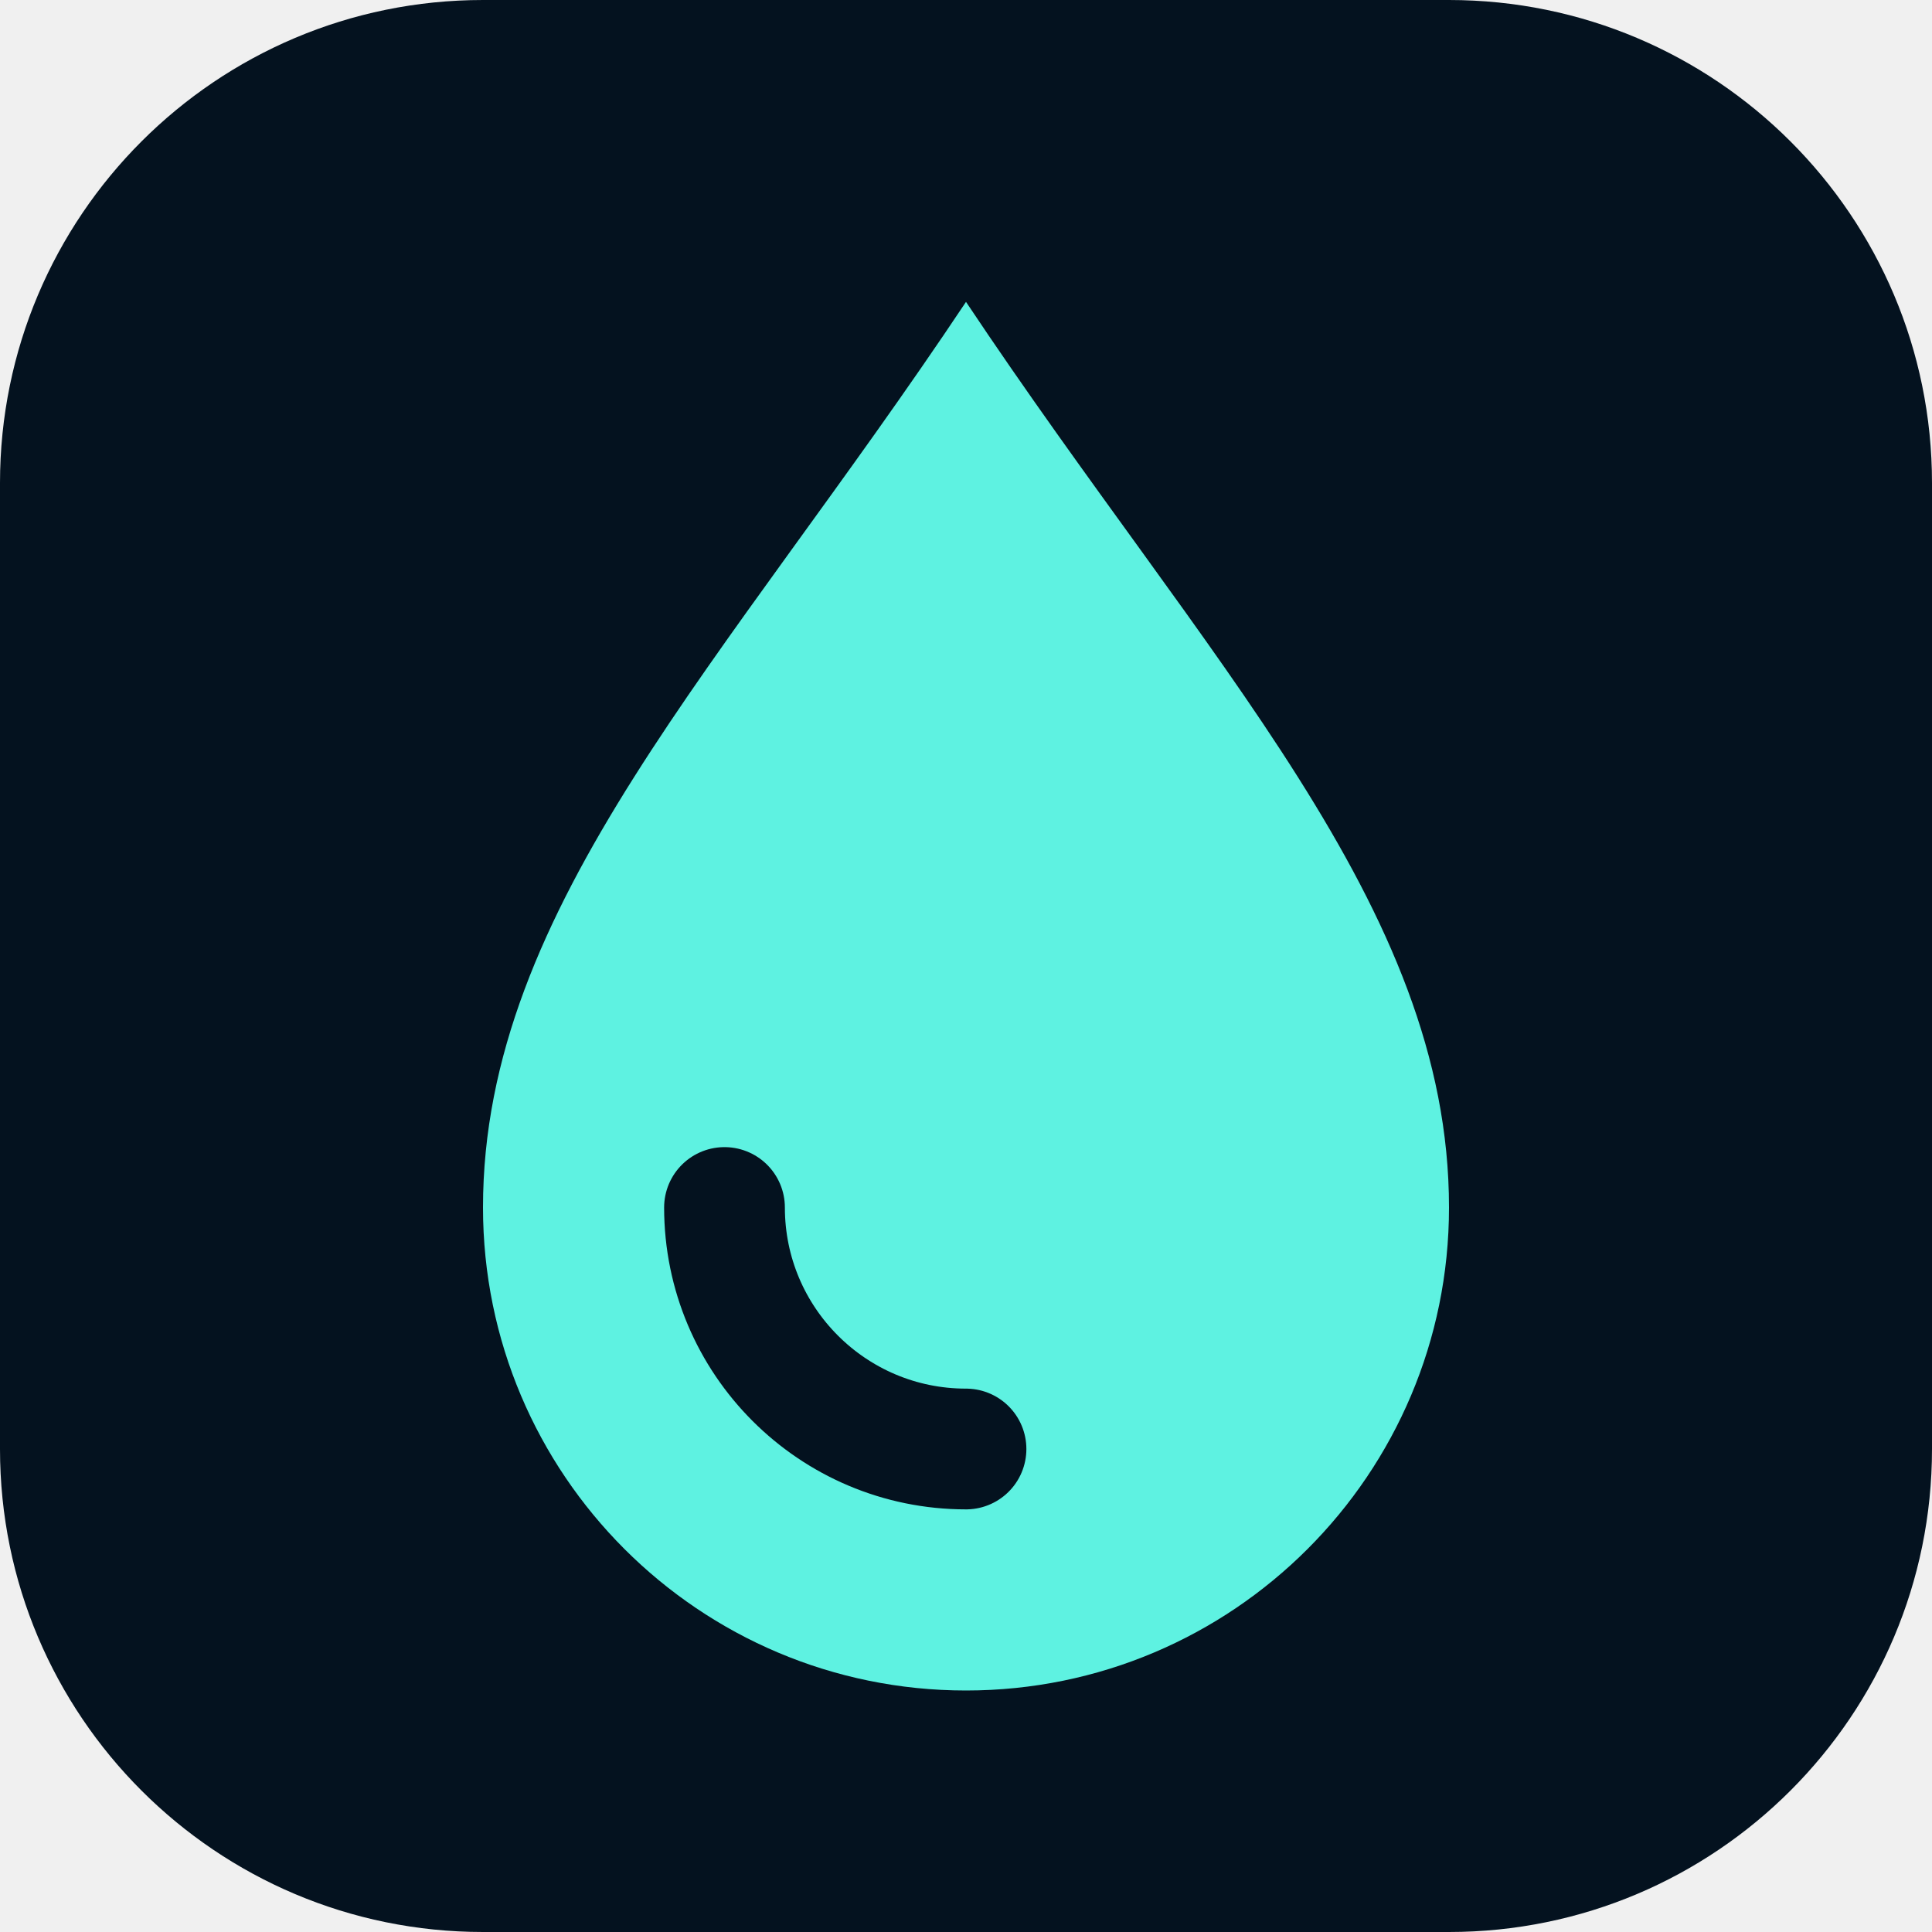
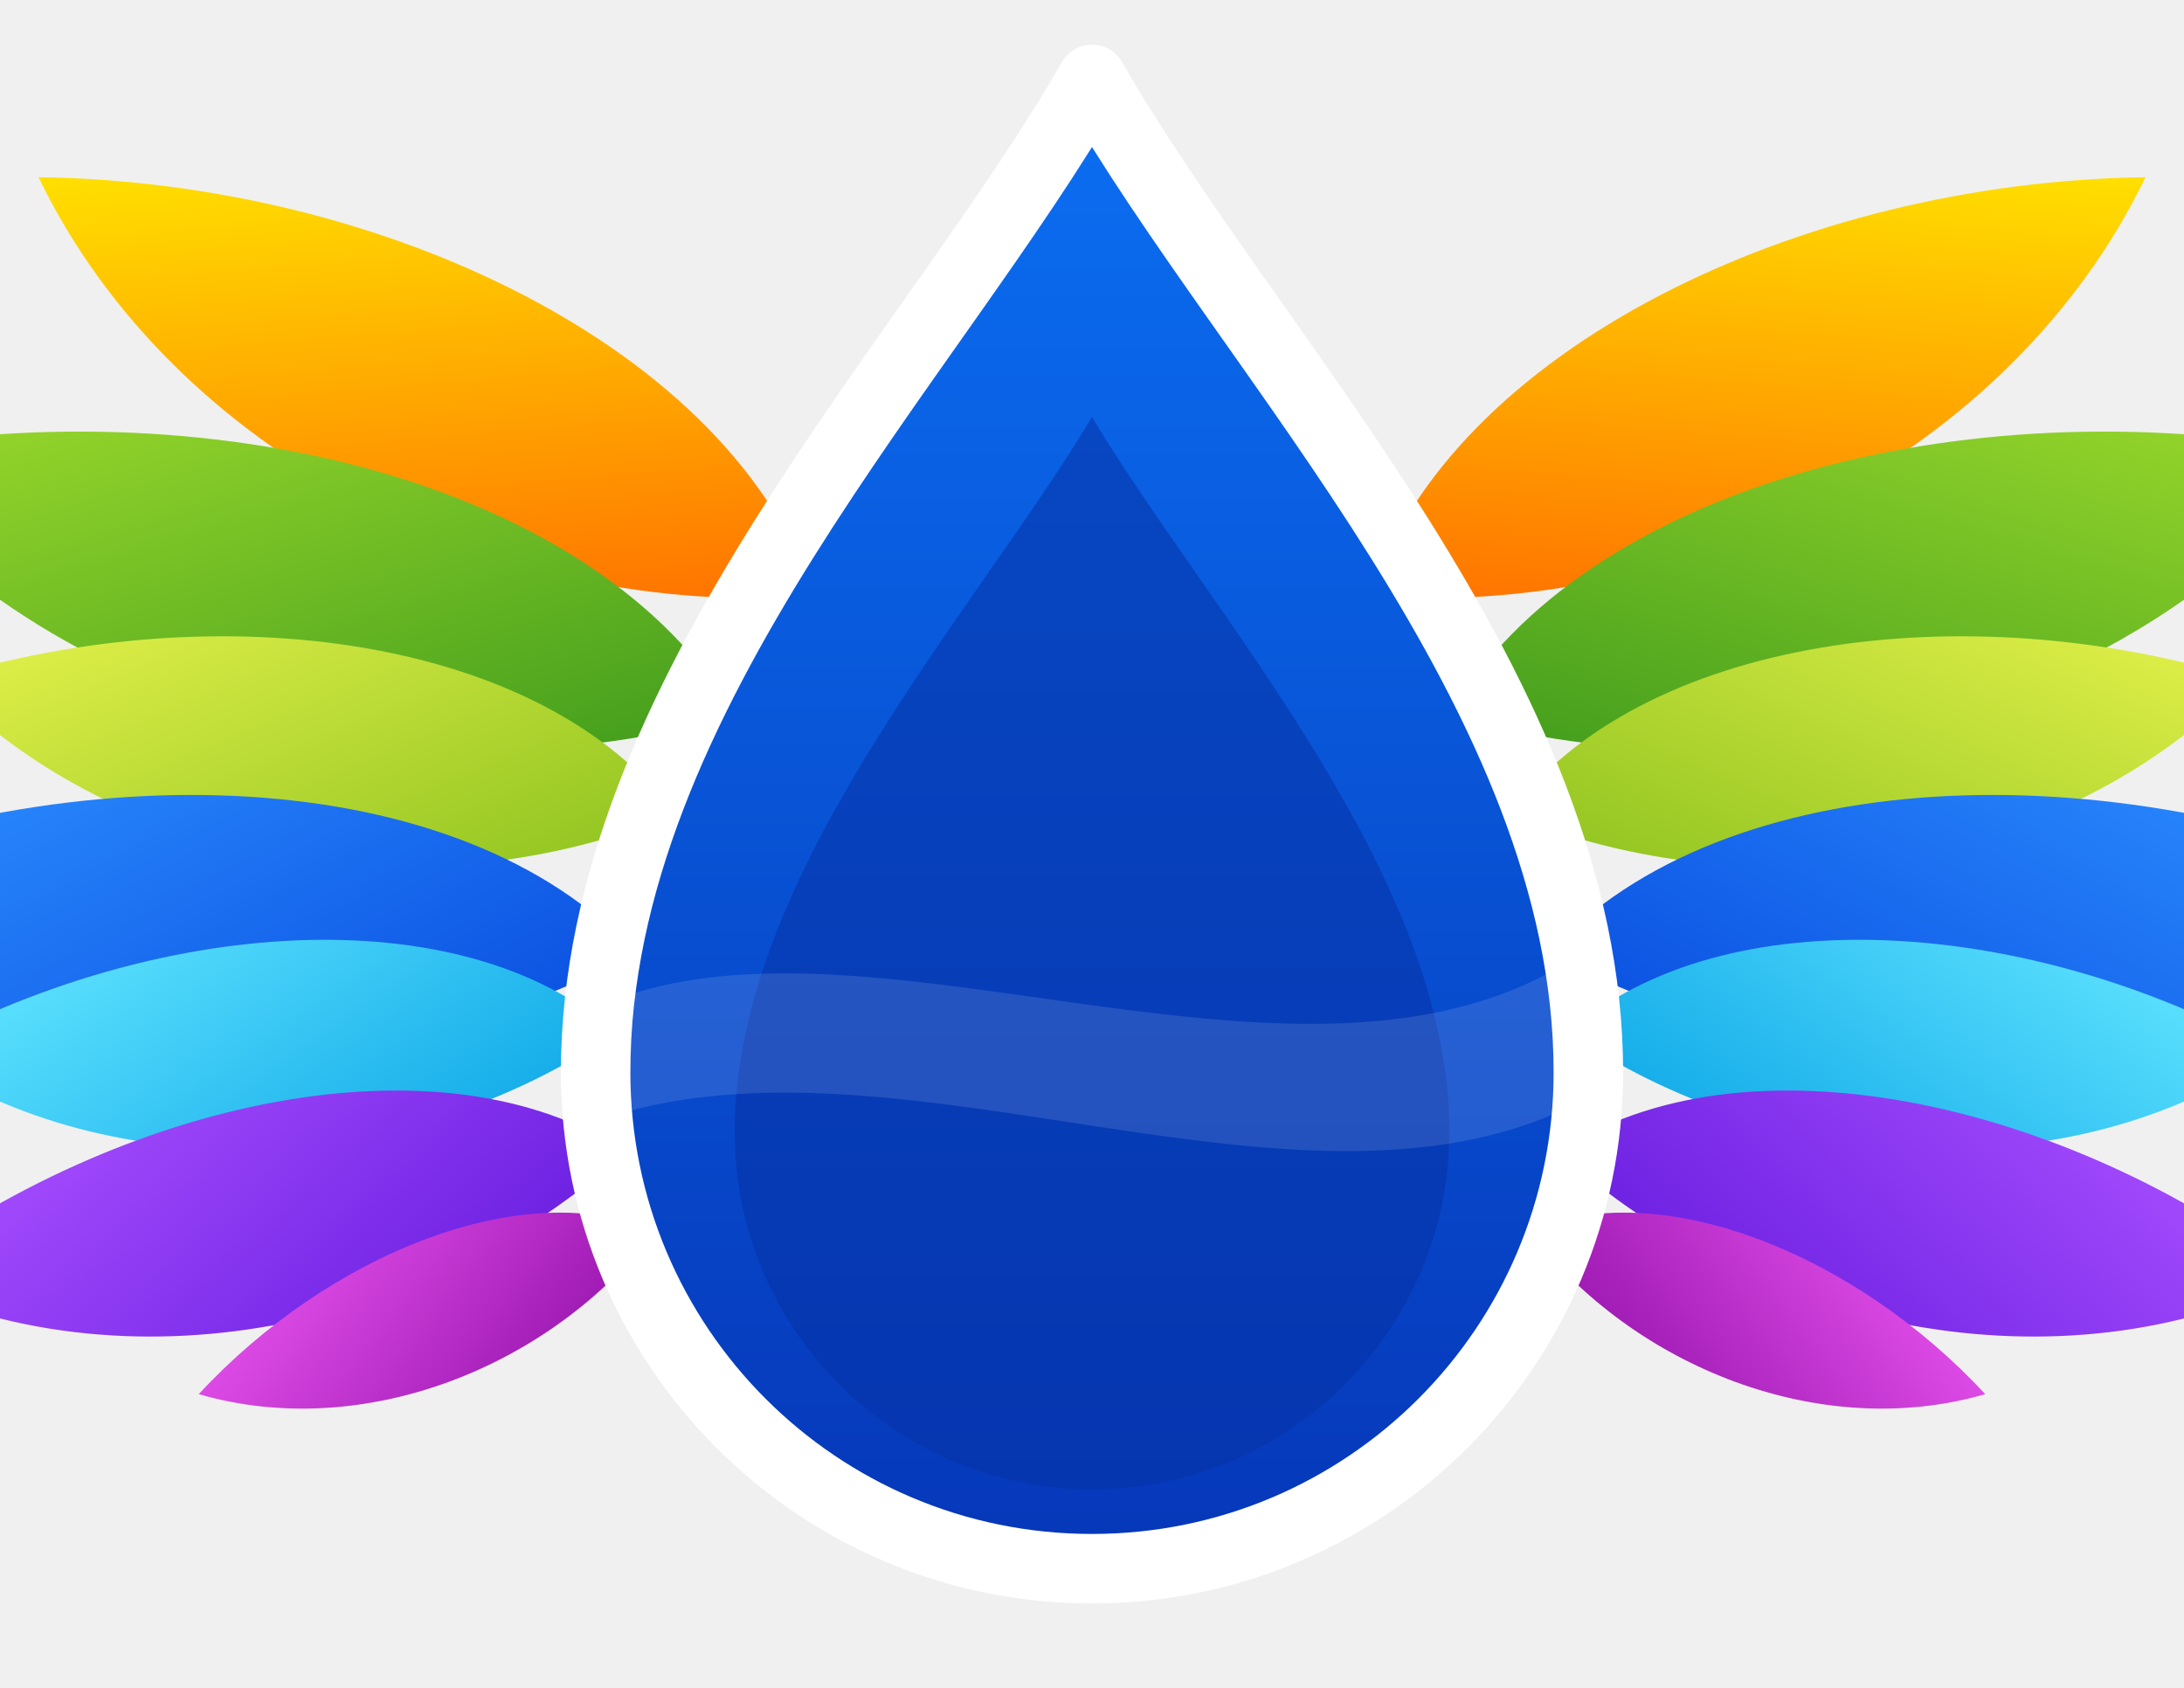
- <svg xmlns="http://www.w3.org/2000/svg" viewBox="0 0 64 64">
-   <rect width="64" height="64" rx="16" fill="#04121f" />
-   <path d="M32 10C24 22 16 30 16 40a16 16 0 0 0 32 0c0-10-8-18-16-30z" fill="#5ef2e1" />
-   <path d="M24 40a8 8 0 0 0 8 8" stroke="#04121f" stroke-width="4" fill="none" stroke-linecap="round" />
+ <svg xmlns="http://www.w3.org/2000/svg" viewBox="0 0 220 170">
+   <defs>
+     <path id="p" d="M0,0 C-14,-22 -52,-30 -86,-22 C-66,2 -30,10 0,0Z" />
+     <linearGradient id="g1" x1="0" y1="0" x2="1" y2="1">
+       <stop offset="0" stop-color="#ffe600" />
+       <stop offset="1" stop-color="#ff6a00" />
+     </linearGradient>
+     <linearGradient id="g2" x1="0" y1="0" x2="1" y2="1">
+       <stop offset="0" stop-color="#9bd92c" />
+       <stop offset="1" stop-color="#3f9b1c" />
+     </linearGradient>
+     <linearGradient id="g3" x1="0" y1="0" x2="1" y2="1">
+       <stop offset="0" stop-color="#e2f04a" />
+       <stop offset="1" stop-color="#8fc31f" />
+     </linearGradient>
+     <linearGradient id="g4" x1="0" y1="0" x2="1" y2="1">
+       <stop offset="0" stop-color="#2b8cff" />
+       <stop offset="1" stop-color="#0a4fe0" />
+     </linearGradient>
+     <linearGradient id="g5" x1="0" y1="0" x2="1" y2="1">
+       <stop offset="0" stop-color="#5fe3ff" />
+       <stop offset="1" stop-color="#10a9e8" />
+     </linearGradient>
+     <linearGradient id="g6" x1="0" y1="0" x2="1" y2="1">
+       <stop offset="0" stop-color="#a64dff" />
+       <stop offset="1" stop-color="#6a1fe0" />
+     </linearGradient>
+     <linearGradient id="g7" x1="0" y1="0" x2="1" y2="1">
+       <stop offset="0" stop-color="#e04de8" />
+       <stop offset="1" stop-color="#9a16b0" />
+     </linearGradient>
+     <linearGradient id="gd" x1="0" y1="0" x2="0" y2="1">
+       <stop offset="0" stop-color="#0b6ff2" />
+       <stop offset="1" stop-color="#0636b8" />
+     </linearGradient>
+     <g id="wing">
+       <use href="#p" transform="translate(82,60) rotate(14)" fill="url(#g1)" />
+       <use href="#p" transform="translate(74,72) rotate(2) scale(1.05)" fill="url(#g2)" />
+       <use href="#p" transform="translate(68,82) rotate(-4) scale(.85)" fill="url(#g3)" />
+       <use href="#p" transform="translate(64,96) rotate(-10)" fill="url(#g4)" />
+       <use href="#p" transform="translate(62,104) rotate(-16) scale(.8)" fill="url(#g5)" />
+       <use href="#p" transform="translate(63,116) rotate(-24) scale(.85)" fill="url(#g6)" />
+       <use href="#p" transform="translate(66,124) rotate(-34) scale(.55)" fill="url(#g7)" />
+     </g>
+   </defs>
+   <use href="#wing" />
+   <use href="#wing" transform="translate(220,0) scale(-1,1)" />
+   <path d="M110,8 C126,36 160,70 160,108 A50,50 0 0 1 60,108 C60,70 94,36 110,8Z" fill="url(#gd)" stroke="#fff" stroke-width="7" stroke-linejoin="round" />
+   <path d="M110,42 C122,62 146,88 146,114 A36,36 0 0 1 74,114 C74,88 98,62 110,42Z" fill="#0532a6" opacity=".55" />
+   <path d="M64,100 C90,92 130,112 156,98 C158,104 158,108 157,112 C130,124 92,104 63,112Z" fill="#fff" opacity=".12" />
</svg>
